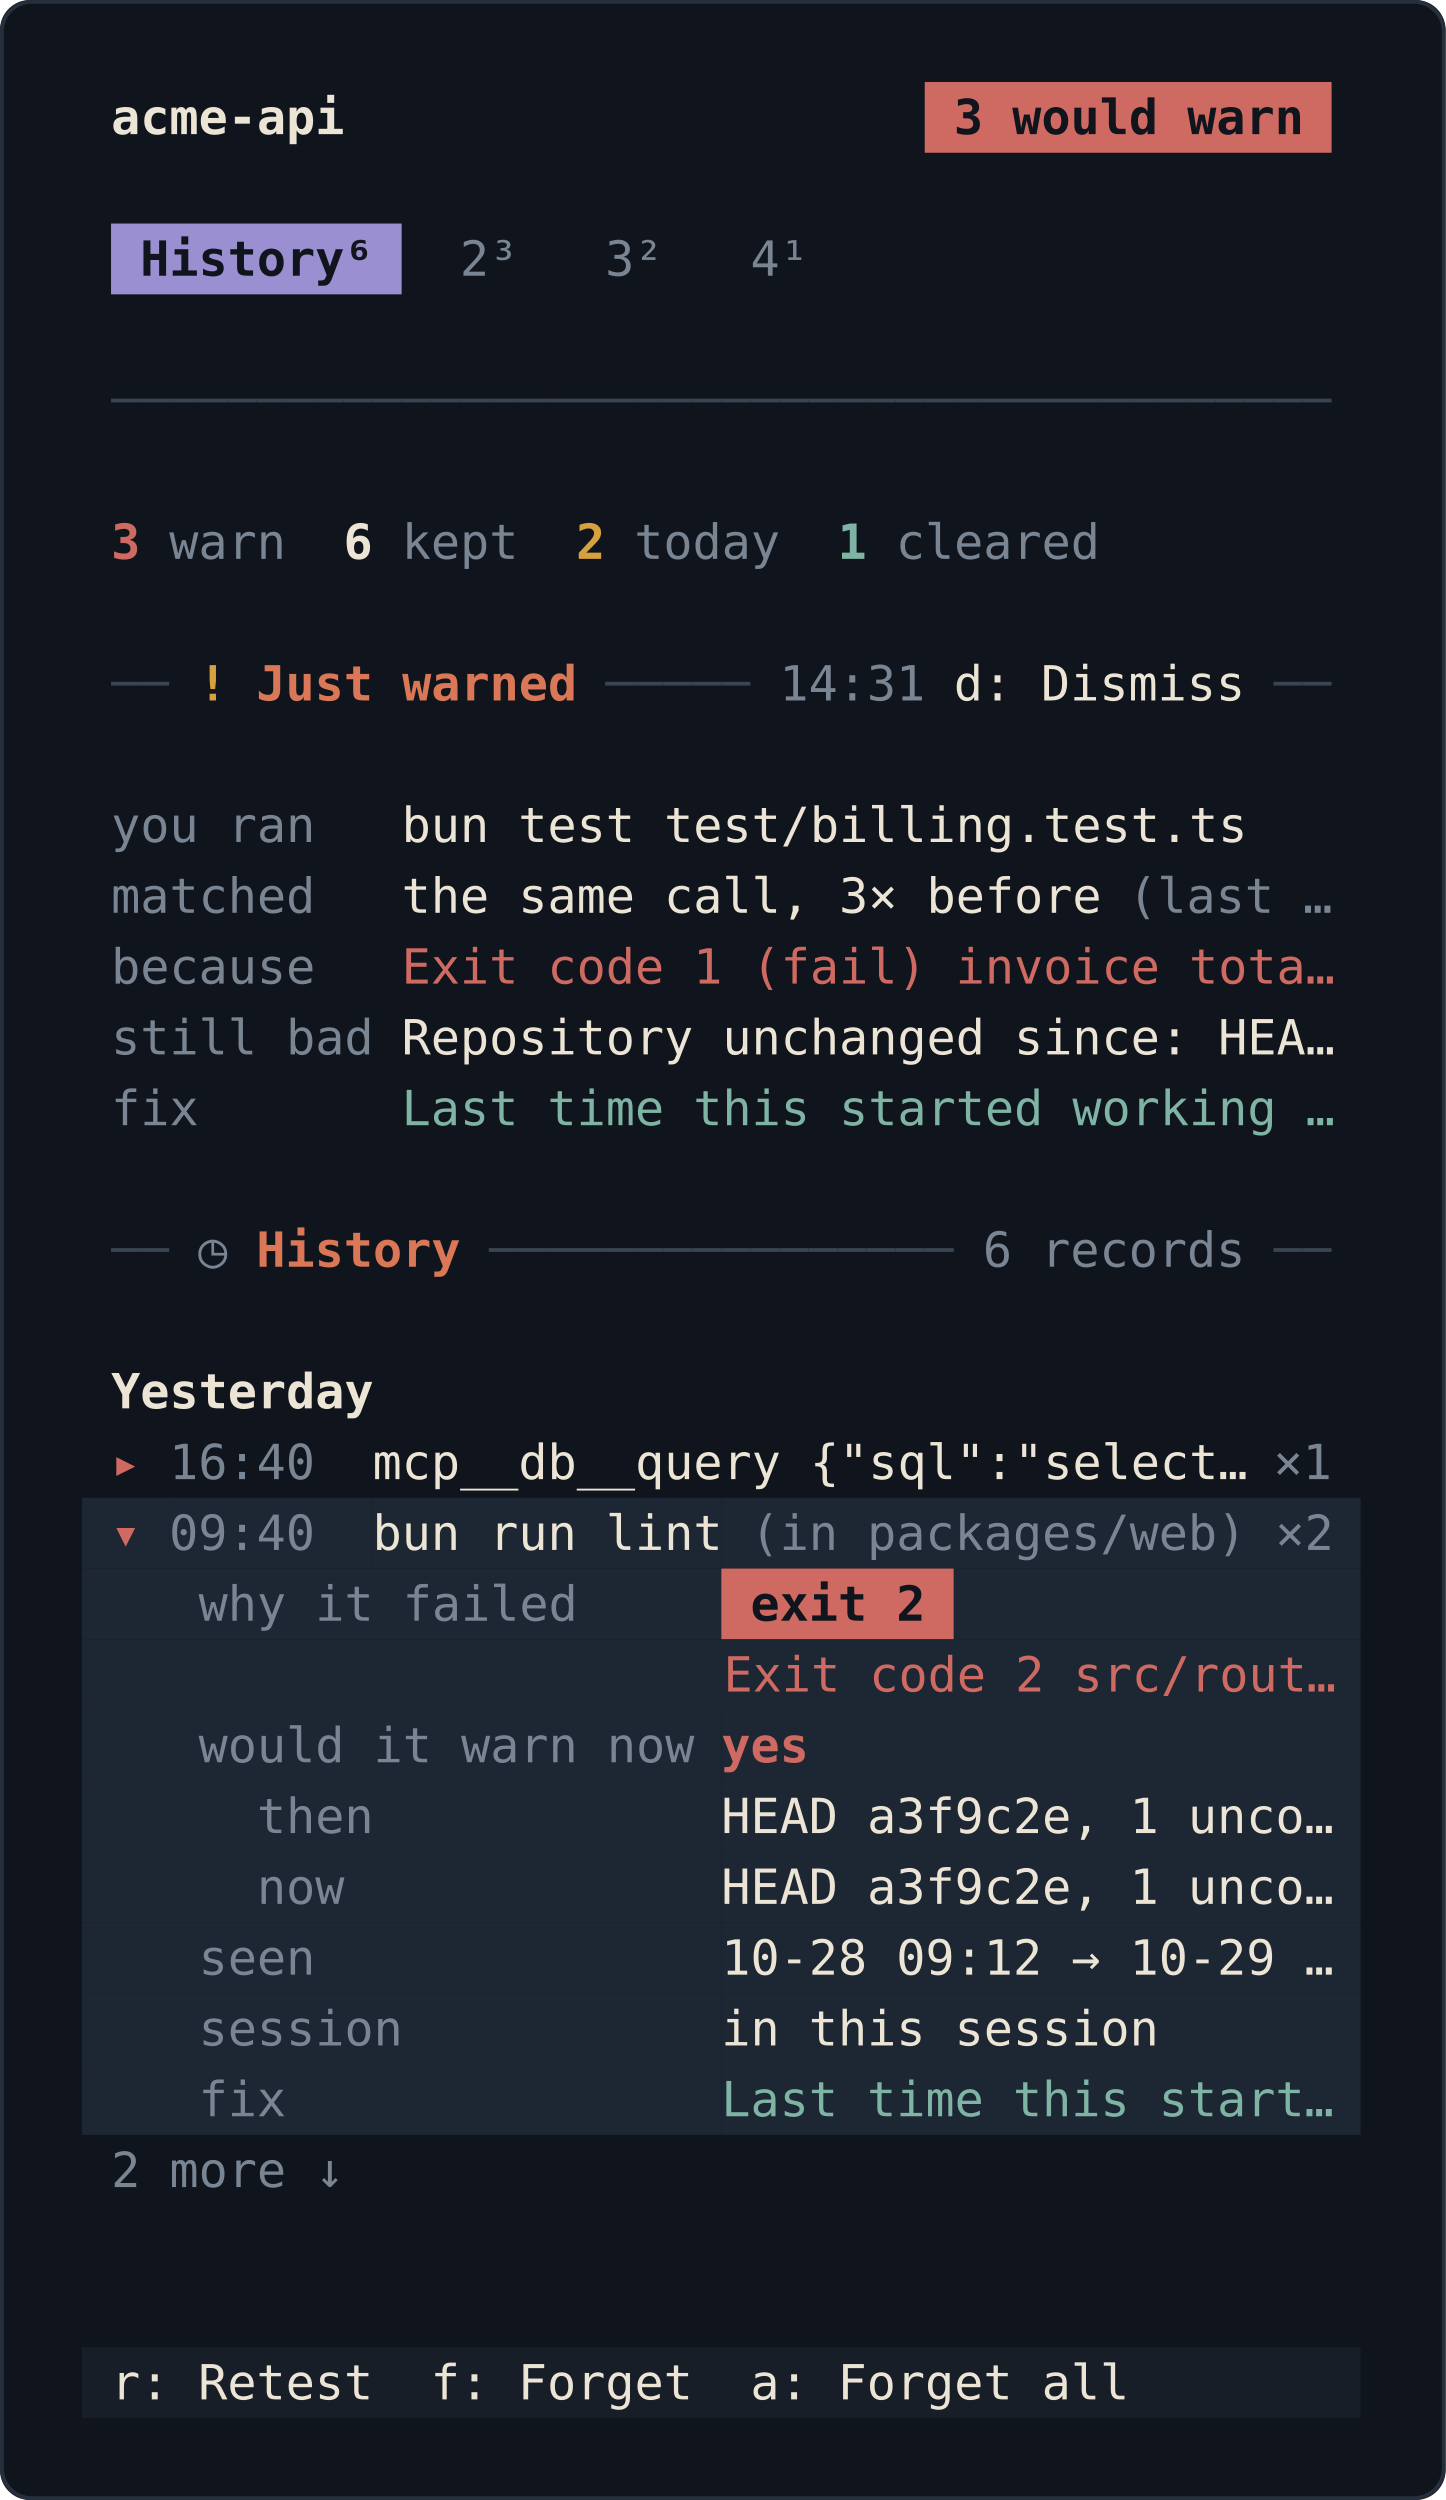
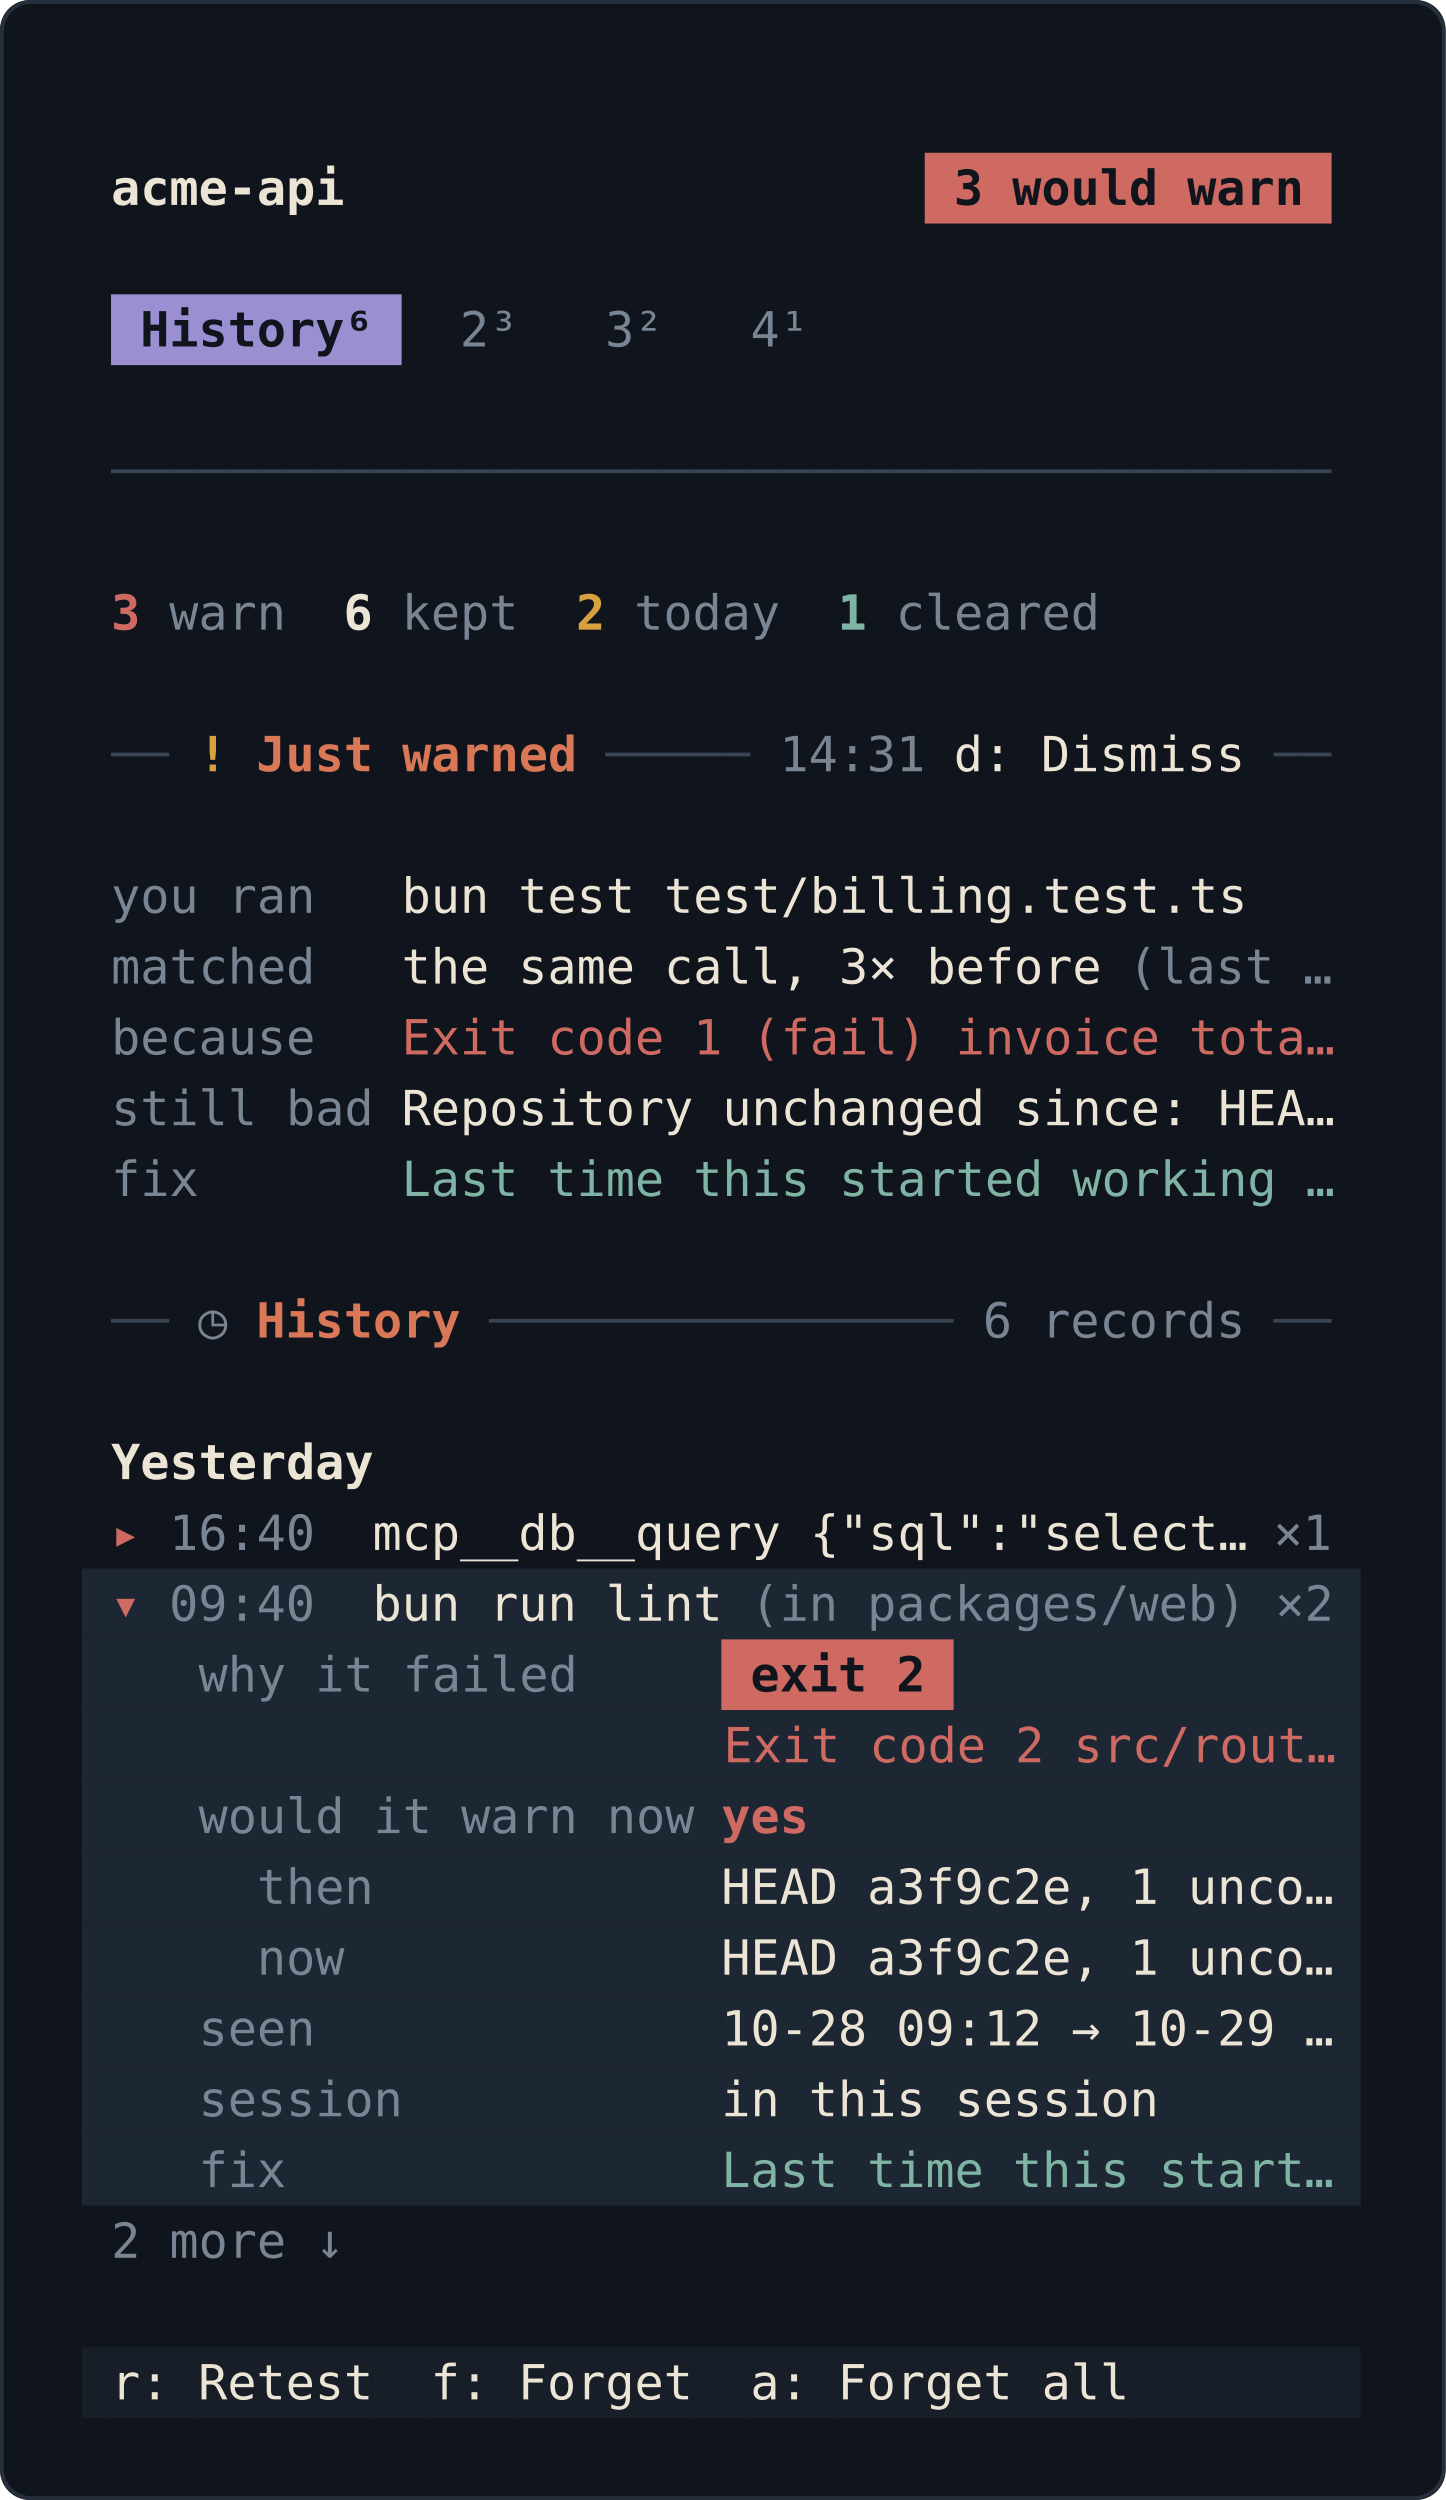
<svg xmlns="http://www.w3.org/2000/svg" width="388" height="671" viewBox="0 0 388 671" font-family="ui-monospace, SFMono-Regular, &quot;SF Mono&quot;, Menlo, Consolas, &quot;DejaVu Sans Mono&quot;, monospace" font-size="13">
  <rect width="388" height="671" rx="8" fill="#10151d" />
  <rect x="0.5" y="0.5" width="387" height="670" rx="8" fill="none" stroke="#26303d" />
-   <rect x="248.2" y="22" width="109.2" height="19" fill="#cf6a63" />
-   <rect x="29.8" y="60" width="78.0" height="19" fill="#9a8fd0" />
-   <rect x="22.0" y="402" width="23.4" height="19" fill="#1d2633" />
-   <rect x="45.4" y="402" width="54.6" height="19" fill="#1d2633" />
-   <rect x="100.0" y="402" width="93.6" height="19" fill="#1d2633" />
-   <rect x="193.6" y="402" width="171.6" height="19" fill="#1d2633" />
-   <rect x="22.0" y="421" width="171.6" height="19" fill="#1d2633" />
-   <rect x="193.6" y="421" width="62.4" height="19" fill="#cf6a63" />
-   <rect x="256.0" y="421" width="109.2" height="19" fill="#1d2633" />
-   <rect x="22.0" y="440" width="343.2" height="19" fill="#1d2633" />
-   <rect x="22.0" y="459" width="171.6" height="19" fill="#1d2633" />
-   <rect x="193.6" y="459" width="171.6" height="19" fill="#1d2633" />
+   <rect x="248.2" y="41" width="109.2" height="19" fill="#cf6a63" />
+   <rect x="29.8" y="79" width="78.0" height="19" fill="#9a8fd0" />
+   <rect x="22.0" y="421" width="23.4" height="19" fill="#1d2633" />
+   <rect x="45.4" y="421" width="54.6" height="19" fill="#1d2633" />
+   <rect x="100.0" y="421" width="93.6" height="19" fill="#1d2633" />
+   <rect x="193.6" y="421" width="171.6" height="19" fill="#1d2633" />
+   <rect x="22.0" y="440" width="171.6" height="19" fill="#1d2633" />
+   <rect x="193.6" y="440" width="62.4" height="19" fill="#cf6a63" />
+   <rect x="256.0" y="440" width="109.2" height="19" fill="#1d2633" />
+   <rect x="22.0" y="459" width="343.2" height="19" fill="#1d2633" />
  <rect x="22.0" y="478" width="171.6" height="19" fill="#1d2633" />
  <rect x="193.6" y="478" width="171.6" height="19" fill="#1d2633" />
  <rect x="22.0" y="497" width="171.6" height="19" fill="#1d2633" />
  <rect x="193.6" y="497" width="171.6" height="19" fill="#1d2633" />
  <rect x="22.0" y="516" width="171.6" height="19" fill="#1d2633" />
  <rect x="193.6" y="516" width="171.6" height="19" fill="#1d2633" />
  <rect x="22.0" y="535" width="171.6" height="19" fill="#1d2633" />
  <rect x="193.6" y="535" width="171.6" height="19" fill="#1d2633" />
  <rect x="22.0" y="554" width="171.6" height="19" fill="#1d2633" />
  <rect x="193.6" y="554" width="171.6" height="19" fill="#1d2633" />
+   <rect x="22.0" y="573" width="171.6" height="19" fill="#1d2633" />
+   <rect x="193.6" y="573" width="171.6" height="19" fill="#1d2633" />
  <rect x="22.0" y="630" width="7.8" height="19" fill="#171e28" />
  <rect x="29.8" y="630" width="23.4" height="19" fill="#171e28" />
  <rect x="53.2" y="630" width="46.8" height="19" fill="#171e28" />
  <rect x="100.0" y="630" width="15.6" height="19" fill="#171e28" />
  <rect x="115.6" y="630" width="23.4" height="19" fill="#171e28" />
  <rect x="139.0" y="630" width="46.8" height="19" fill="#171e28" />
  <rect x="185.8" y="630" width="15.6" height="19" fill="#171e28" />
  <rect x="201.4" y="630" width="23.4" height="19" fill="#171e28" />
  <rect x="224.8" y="630" width="78.0" height="19" fill="#171e28" />
  <rect x="302.8" y="630" width="62.4" height="19" fill="#171e28" />
  <text x="22" y="36" xml:space="preserve">
+     <tspan x="22.0 29.8 37.6 45.4 53.2 61.0 68.8 76.6 84.4 92.2 100.0 107.8 115.6 123.4 131.2 139.0 146.8 154.6 162.4 170.2 178.0 185.8 193.6 201.4 209.2 217.0 224.8 232.6 240.4 248.2 256.0 263.8 271.6 279.4 287.2 295.0 302.8 310.6 318.4 326.2 334.0 341.8 349.6 357.4" fill="#ece5d5">                                            </tspan>
+   </text>
+   <text x="22" y="55" xml:space="preserve">
    <tspan x="22.0 29.8 37.6 45.4 53.2 61.0 68.8 76.6 84.4 92.2 100.0 107.8 115.6 123.4 131.2 139.0 146.8 154.6 162.4 170.2 178.0 185.8 193.6 201.4 209.2 217.0 224.8 232.6 240.4" fill="#ece5d5" font-weight="bold"> acme-api                    </tspan>
    <tspan x="248.2 256.0 263.8 271.6 279.4 287.2 295.0 302.8 310.6 318.4 326.2 334.0 341.8 349.6" fill="#10151d" font-weight="bold"> 3 would warn </tspan>
    <tspan x="357.4" fill="#ece5d5"> </tspan>
  </text>
-   <text x="22" y="55" xml:space="preserve">
-     <tspan x="22.0 29.8 37.6 45.4 53.2 61.0 68.8 76.6 84.4 92.2 100.0 107.8 115.6 123.4 131.2 139.0 146.8 154.6 162.4 170.2 178.0 185.8 193.6 201.4 209.2 217.0 224.8 232.6 240.4 248.2 256.0 263.8 271.6 279.4 287.2 295.0 302.8 310.6 318.4 326.2 334.0 341.8 349.6 357.4" fill="#ece5d5">                                            </tspan>
-   </text>
  <text x="22" y="74" xml:space="preserve">
+     <tspan x="22.0 29.8 37.6 45.4 53.2 61.0 68.8 76.6 84.4 92.2 100.0 107.8 115.6 123.4 131.2 139.0 146.8 154.6 162.4 170.2 178.0 185.8 193.6 201.4 209.2 217.0 224.8 232.6 240.4 248.2 256.0 263.8 271.6 279.4 287.2 295.0 302.8 310.6 318.4 326.2 334.0 341.8 349.6 357.4" fill="#ece5d5">                                            </tspan>
+   </text>
+   <text x="22" y="93" xml:space="preserve">
    <tspan x="22.0" fill="#ece5d5"> </tspan>
    <tspan x="29.8 37.6 45.4 53.2 61.0 68.8 76.6 84.4 92.2 100.0" fill="#10151d" font-weight="bold"> History⁶ </tspan>
    <tspan x="107.8" fill="#ece5d5"> </tspan>
    <tspan x="115.6 123.4 131.2 139.0" fill="#7a8593"> 2³ </tspan>
    <tspan x="146.8" fill="#ece5d5"> </tspan>
    <tspan x="154.6 162.4 170.2 178.0" fill="#7a8593"> 3² </tspan>
    <tspan x="185.8" fill="#ece5d5"> </tspan>
    <tspan x="193.6 201.4 209.2 217.0" fill="#7a8593"> 4¹ </tspan>
    <tspan x="224.8 232.6 240.4 248.2 256.0 263.8 271.6 279.4 287.2 295.0 302.8 310.6 318.4 326.2 334.0 341.8 349.6 357.4" fill="#ece5d5">                  </tspan>
  </text>
-   <text x="22" y="93" xml:space="preserve">
-     <tspan x="22.0 29.8 37.6 45.4 53.2 61.0 68.8 76.6 84.4 92.2 100.0 107.8 115.6 123.4 131.2 139.0 146.8 154.6 162.4 170.2 178.0 185.8 193.6 201.4 209.2 217.0 224.8 232.6 240.4 248.2 256.0 263.8 271.6 279.4 287.2 295.0 302.8 310.6 318.4 326.2 334.0 341.8 349.6 357.4" fill="#ece5d5">                                            </tspan>
-   </text>
-   <path d="M29.8 107.5H37.6" fill="none" stroke="#3a4553" stroke-width="1" />
-   <path d="M37.6 107.5H45.4" fill="none" stroke="#3a4553" stroke-width="1" />
-   <path d="M45.4 107.5H53.2" fill="none" stroke="#3a4553" stroke-width="1" />
-   <path d="M53.2 107.5H61.0" fill="none" stroke="#3a4553" stroke-width="1" />
-   <path d="M61.0 107.5H68.8" fill="none" stroke="#3a4553" stroke-width="1" />
-   <path d="M68.8 107.5H76.6" fill="none" stroke="#3a4553" stroke-width="1" />
-   <path d="M76.6 107.5H84.4" fill="none" stroke="#3a4553" stroke-width="1" />
-   <path d="M84.4 107.5H92.2" fill="none" stroke="#3a4553" stroke-width="1" />
-   <path d="M92.2 107.5H100.0" fill="none" stroke="#3a4553" stroke-width="1" />
-   <path d="M100.0 107.5H107.8" fill="none" stroke="#3a4553" stroke-width="1" />
-   <path d="M107.8 107.5H115.6" fill="none" stroke="#3a4553" stroke-width="1" />
-   <path d="M115.6 107.5H123.4" fill="none" stroke="#3a4553" stroke-width="1" />
-   <path d="M123.4 107.5H131.2" fill="none" stroke="#3a4553" stroke-width="1" />
-   <path d="M131.2 107.5H139.0" fill="none" stroke="#3a4553" stroke-width="1" />
-   <path d="M139.0 107.5H146.8" fill="none" stroke="#3a4553" stroke-width="1" />
-   <path d="M146.8 107.5H154.6" fill="none" stroke="#3a4553" stroke-width="1" />
-   <path d="M154.6 107.5H162.4" fill="none" stroke="#3a4553" stroke-width="1" />
-   <path d="M162.4 107.5H170.2" fill="none" stroke="#3a4553" stroke-width="1" />
-   <path d="M170.2 107.5H178.0" fill="none" stroke="#3a4553" stroke-width="1" />
-   <path d="M178.0 107.5H185.8" fill="none" stroke="#3a4553" stroke-width="1" />
-   <path d="M185.8 107.5H193.6" fill="none" stroke="#3a4553" stroke-width="1" />
-   <path d="M193.6 107.5H201.4" fill="none" stroke="#3a4553" stroke-width="1" />
-   <path d="M201.4 107.5H209.2" fill="none" stroke="#3a4553" stroke-width="1" />
-   <path d="M209.2 107.5H217.0" fill="none" stroke="#3a4553" stroke-width="1" />
-   <path d="M217.0 107.5H224.8" fill="none" stroke="#3a4553" stroke-width="1" />
-   <path d="M224.8 107.5H232.6" fill="none" stroke="#3a4553" stroke-width="1" />
-   <path d="M232.6 107.5H240.4" fill="none" stroke="#3a4553" stroke-width="1" />
-   <path d="M240.4 107.5H248.2" fill="none" stroke="#3a4553" stroke-width="1" />
-   <path d="M248.2 107.5H256.0" fill="none" stroke="#3a4553" stroke-width="1" />
-   <path d="M256.0 107.5H263.8" fill="none" stroke="#3a4553" stroke-width="1" />
-   <path d="M263.8 107.5H271.6" fill="none" stroke="#3a4553" stroke-width="1" />
-   <path d="M271.6 107.5H279.4" fill="none" stroke="#3a4553" stroke-width="1" />
-   <path d="M279.4 107.5H287.2" fill="none" stroke="#3a4553" stroke-width="1" />
-   <path d="M287.2 107.5H295.0" fill="none" stroke="#3a4553" stroke-width="1" />
-   <path d="M295.0 107.5H302.8" fill="none" stroke="#3a4553" stroke-width="1" />
-   <path d="M302.8 107.5H310.6" fill="none" stroke="#3a4553" stroke-width="1" />
-   <path d="M310.6 107.5H318.4" fill="none" stroke="#3a4553" stroke-width="1" />
-   <path d="M318.4 107.5H326.2" fill="none" stroke="#3a4553" stroke-width="1" />
-   <path d="M326.2 107.5H334.0" fill="none" stroke="#3a4553" stroke-width="1" />
-   <path d="M334.0 107.5H341.8" fill="none" stroke="#3a4553" stroke-width="1" />
-   <path d="M341.8 107.5H349.6" fill="none" stroke="#3a4553" stroke-width="1" />
-   <path d="M349.6 107.5H357.4" fill="none" stroke="#3a4553" stroke-width="1" />
  <text x="22" y="112" xml:space="preserve">
+     <tspan x="22.0 29.8 37.6 45.4 53.2 61.0 68.8 76.6 84.4 92.2 100.0 107.8 115.6 123.4 131.2 139.0 146.8 154.6 162.4 170.2 178.0 185.8 193.6 201.4 209.2 217.0 224.8 232.6 240.4 248.2 256.0 263.8 271.6 279.4 287.2 295.0 302.8 310.6 318.4 326.2 334.0 341.8 349.6 357.4" fill="#ece5d5">                                            </tspan>
+   </text>
+   <path d="M29.8 126.5H37.6" fill="none" stroke="#3a4553" stroke-width="1" />
+   <path d="M37.6 126.5H45.4" fill="none" stroke="#3a4553" stroke-width="1" />
+   <path d="M45.4 126.5H53.2" fill="none" stroke="#3a4553" stroke-width="1" />
+   <path d="M53.2 126.5H61.0" fill="none" stroke="#3a4553" stroke-width="1" />
+   <path d="M61.0 126.5H68.8" fill="none" stroke="#3a4553" stroke-width="1" />
+   <path d="M68.8 126.5H76.6" fill="none" stroke="#3a4553" stroke-width="1" />
+   <path d="M76.6 126.5H84.4" fill="none" stroke="#3a4553" stroke-width="1" />
+   <path d="M84.4 126.5H92.2" fill="none" stroke="#3a4553" stroke-width="1" />
+   <path d="M92.2 126.5H100.0" fill="none" stroke="#3a4553" stroke-width="1" />
+   <path d="M100.0 126.5H107.8" fill="none" stroke="#3a4553" stroke-width="1" />
+   <path d="M107.8 126.5H115.6" fill="none" stroke="#3a4553" stroke-width="1" />
+   <path d="M115.6 126.5H123.4" fill="none" stroke="#3a4553" stroke-width="1" />
+   <path d="M123.4 126.5H131.2" fill="none" stroke="#3a4553" stroke-width="1" />
+   <path d="M131.2 126.5H139.0" fill="none" stroke="#3a4553" stroke-width="1" />
+   <path d="M139.0 126.5H146.8" fill="none" stroke="#3a4553" stroke-width="1" />
+   <path d="M146.8 126.5H154.6" fill="none" stroke="#3a4553" stroke-width="1" />
+   <path d="M154.6 126.5H162.4" fill="none" stroke="#3a4553" stroke-width="1" />
+   <path d="M162.4 126.5H170.2" fill="none" stroke="#3a4553" stroke-width="1" />
+   <path d="M170.2 126.5H178.0" fill="none" stroke="#3a4553" stroke-width="1" />
+   <path d="M178.0 126.5H185.8" fill="none" stroke="#3a4553" stroke-width="1" />
+   <path d="M185.8 126.5H193.6" fill="none" stroke="#3a4553" stroke-width="1" />
+   <path d="M193.6 126.5H201.4" fill="none" stroke="#3a4553" stroke-width="1" />
+   <path d="M201.4 126.5H209.2" fill="none" stroke="#3a4553" stroke-width="1" />
+   <path d="M209.2 126.5H217.0" fill="none" stroke="#3a4553" stroke-width="1" />
+   <path d="M217.0 126.5H224.8" fill="none" stroke="#3a4553" stroke-width="1" />
+   <path d="M224.8 126.5H232.6" fill="none" stroke="#3a4553" stroke-width="1" />
+   <path d="M232.6 126.5H240.4" fill="none" stroke="#3a4553" stroke-width="1" />
+   <path d="M240.4 126.5H248.2" fill="none" stroke="#3a4553" stroke-width="1" />
+   <path d="M248.2 126.5H256.0" fill="none" stroke="#3a4553" stroke-width="1" />
+   <path d="M256.0 126.5H263.8" fill="none" stroke="#3a4553" stroke-width="1" />
+   <path d="M263.8 126.5H271.6" fill="none" stroke="#3a4553" stroke-width="1" />
+   <path d="M271.6 126.5H279.4" fill="none" stroke="#3a4553" stroke-width="1" />
+   <path d="M279.4 126.5H287.2" fill="none" stroke="#3a4553" stroke-width="1" />
+   <path d="M287.2 126.5H295.0" fill="none" stroke="#3a4553" stroke-width="1" />
+   <path d="M295.0 126.5H302.8" fill="none" stroke="#3a4553" stroke-width="1" />
+   <path d="M302.8 126.5H310.6" fill="none" stroke="#3a4553" stroke-width="1" />
+   <path d="M310.6 126.5H318.4" fill="none" stroke="#3a4553" stroke-width="1" />
+   <path d="M318.4 126.5H326.2" fill="none" stroke="#3a4553" stroke-width="1" />
+   <path d="M326.2 126.5H334.0" fill="none" stroke="#3a4553" stroke-width="1" />
+   <path d="M334.0 126.5H341.8" fill="none" stroke="#3a4553" stroke-width="1" />
+   <path d="M341.8 126.5H349.6" fill="none" stroke="#3a4553" stroke-width="1" />
+   <path d="M349.6 126.5H357.4" fill="none" stroke="#3a4553" stroke-width="1" />
+   <text x="22" y="131" xml:space="preserve">
    <tspan x="22.0 29.8 37.6 45.4 53.2 61.0 68.8 76.6 84.4 92.2 100.0 107.8 115.6 123.4 131.2 139.0 146.8 154.6 162.4 170.2 178.0 185.8 193.6 201.4 209.2 217.0 224.8 232.6 240.4 248.2 256.0 263.8 271.6 279.4 287.2 295.0 302.8 310.6 318.4 326.2 334.0 341.8 349.6 357.4" fill="#3a4553">                                            </tspan>
  </text>
-   <text x="22" y="131" xml:space="preserve">
-     <tspan x="22.0 29.8 37.6 45.4 53.2 61.0 68.8 76.6 84.4 92.2 100.0 107.8 115.6 123.4 131.2 139.0 146.8 154.6 162.4 170.2 178.0 185.8 193.6 201.4 209.2 217.0 224.8 232.6 240.4 248.2 256.0 263.8 271.6 279.4 287.2 295.0 302.8 310.6 318.4 326.2 334.0 341.8 349.6 357.4" fill="#ece5d5">                                            </tspan>
-   </text>
  <text x="22" y="150" xml:space="preserve">
+     <tspan x="22.0 29.8 37.6 45.4 53.2 61.0 68.8 76.6 84.4 92.2 100.0 107.8 115.6 123.4 131.2 139.0 146.8 154.6 162.4 170.2 178.0 185.8 193.6 201.4 209.2 217.0 224.8 232.6 240.4 248.2 256.0 263.8 271.6 279.4 287.2 295.0 302.8 310.6 318.4 326.2 334.0 341.8 349.6 357.4" fill="#ece5d5">                                            </tspan>
+   </text>
+   <text x="22" y="169" xml:space="preserve">
    <tspan x="22.0 29.8" fill="#cf6a63" font-weight="bold"> 3</tspan>
    <tspan x="37.6 45.4 53.2 61.0 68.8 76.6 84.4" fill="#7a8593"> warn  </tspan>
    <tspan x="92.2" fill="#ece5d5" font-weight="bold">6</tspan>
    <tspan x="100.0 107.8 115.6 123.4 131.2 139.0 146.8" fill="#7a8593"> kept  </tspan>
    <tspan x="154.6" fill="#d8a13f" font-weight="bold">2</tspan>
    <tspan x="162.4 170.2 178.0 185.8 193.6 201.4 209.2 217.0" fill="#7a8593"> today  </tspan>
    <tspan x="224.8" fill="#7fb3a3" font-weight="bold">1</tspan>
    <tspan x="232.6 240.4 248.2 256.0 263.8 271.6 279.4 287.2 295.0 302.8 310.6 318.4 326.2 334.0 341.8 349.6 357.4" fill="#7a8593"> cleared         </tspan>
  </text>
-   <text x="22" y="169" xml:space="preserve">
-     <tspan x="22.0 29.8 37.6 45.4 53.2 61.0 68.8 76.6 84.4 92.2 100.0 107.8 115.6 123.4 131.2 139.0 146.8 154.6 162.4 170.2 178.0 185.8 193.6 201.4 209.2 217.0 224.8 232.6 240.4 248.2 256.0 263.8 271.6 279.4 287.2 295.0 302.8 310.6 318.4 326.2 334.0 341.8 349.6 357.4" fill="#ece5d5">                                            </tspan>
-   </text>
-   <path d="M29.8 183.5H37.6" fill="none" stroke="#3a4553" stroke-width="1" />
-   <path d="M37.6 183.5H45.4" fill="none" stroke="#3a4553" stroke-width="1" />
-   <path d="M162.4 183.5H170.2" fill="none" stroke="#3a4553" stroke-width="1" />
-   <path d="M170.2 183.5H178.0" fill="none" stroke="#3a4553" stroke-width="1" />
-   <path d="M178.0 183.5H185.8" fill="none" stroke="#3a4553" stroke-width="1" />
-   <path d="M185.8 183.5H193.6" fill="none" stroke="#3a4553" stroke-width="1" />
-   <path d="M193.6 183.5H201.4" fill="none" stroke="#3a4553" stroke-width="1" />
-   <path d="M341.8 183.5H349.6" fill="none" stroke="#3a4553" stroke-width="1" />
-   <path d="M349.6 183.5H357.4" fill="none" stroke="#3a4553" stroke-width="1" />
  <text x="22" y="188" xml:space="preserve">
+     <tspan x="22.0 29.8 37.6 45.4 53.2 61.0 68.8 76.6 84.4 92.2 100.0 107.8 115.6 123.4 131.2 139.0 146.8 154.6 162.4 170.2 178.0 185.8 193.6 201.4 209.2 217.0 224.8 232.6 240.4 248.2 256.0 263.8 271.6 279.4 287.2 295.0 302.8 310.6 318.4 326.2 334.0 341.8 349.6 357.4" fill="#ece5d5">                                            </tspan>
+   </text>
+   <path d="M29.8 202.5H37.6" fill="none" stroke="#3a4553" stroke-width="1" />
+   <path d="M37.6 202.5H45.4" fill="none" stroke="#3a4553" stroke-width="1" />
+   <path d="M162.4 202.5H170.2" fill="none" stroke="#3a4553" stroke-width="1" />
+   <path d="M170.2 202.5H178.0" fill="none" stroke="#3a4553" stroke-width="1" />
+   <path d="M178.0 202.5H185.8" fill="none" stroke="#3a4553" stroke-width="1" />
+   <path d="M185.8 202.5H193.6" fill="none" stroke="#3a4553" stroke-width="1" />
+   <path d="M193.6 202.5H201.4" fill="none" stroke="#3a4553" stroke-width="1" />
+   <path d="M341.8 202.5H349.6" fill="none" stroke="#3a4553" stroke-width="1" />
+   <path d="M349.6 202.5H357.4" fill="none" stroke="#3a4553" stroke-width="1" />
+   <text x="22" y="207" xml:space="preserve">
    <tspan x="22.0 29.8 37.6 45.4" fill="#3a4553">    </tspan>
    <tspan x="53.2 61.0" fill="#d8a13f" font-weight="bold">! </tspan>
    <tspan x="68.8 76.6 84.4 92.2 100.0 107.8 115.6 123.4 131.2 139.0 146.8 154.6" fill="#d97757" font-weight="bold">Just warned </tspan>
    <tspan x="162.4 170.2 178.0 185.8 193.6 201.4" fill="#3a4553">      </tspan>
    <tspan x="209.2 217.0 224.8 232.6 240.4 248.2" fill="#7a8593">14:31 </tspan>
    <tspan x="256.0 263.8 271.6" fill="#ece5d5">d: </tspan>
    <tspan x="279.4 287.2 295.0 302.8 310.6 318.4 326.2" fill="#ece5d5">Dismiss</tspan>
    <tspan x="334.0 341.8 349.6 357.4" fill="#3a4553">    </tspan>
  </text>
-   <text x="22" y="207" xml:space="preserve">
-     <tspan x="22.0 29.8 37.6 45.4 53.2 61.0 68.8 76.6 84.4 92.2 100.0 107.8 115.6 123.4 131.2 139.0 146.8 154.6 162.4 170.2 178.0 185.8 193.6 201.4 209.2 217.0 224.8 232.6 240.4 248.2 256.0 263.8 271.6 279.4 287.2 295.0 302.8 310.6 318.4 326.2 334.0 341.8 349.6 357.4" fill="#ece5d5">                                            </tspan>
-   </text>
  <text x="22" y="226" xml:space="preserve">
+     <tspan x="22.0 29.8 37.6 45.4 53.2 61.0 68.8 76.6 84.4 92.2 100.0 107.8 115.6 123.4 131.2 139.0 146.8 154.6 162.4 170.2 178.0 185.8 193.6 201.4 209.2 217.0 224.8 232.6 240.4 248.2 256.0 263.8 271.6 279.4 287.2 295.0 302.8 310.6 318.4 326.2 334.0 341.8 349.6 357.4" fill="#ece5d5">                                            </tspan>
+   </text>
+   <text x="22" y="245" xml:space="preserve">
    <tspan x="22.0 29.8 37.6 45.4 53.2 61.0 68.8 76.6 84.4 92.2 100.0" fill="#7a8593"> you ran   </tspan>
    <tspan x="107.8 115.6 123.4 131.2 139.0 146.8 154.6 162.4 170.2 178.0 185.8 193.6 201.4 209.2 217.0 224.8 232.6 240.4 248.2 256.0 263.8 271.6 279.4 287.2 295.0 302.8 310.6 318.4 326.2 334.0 341.8 349.6 357.4" fill="#ece5d5">bun test test/billing.test.ts    </tspan>
  </text>
-   <text x="22" y="245" xml:space="preserve">
+   <text x="22" y="264" xml:space="preserve">
    <tspan x="22.0 29.8 37.6 45.4 53.2 61.0 68.8 76.6 84.4 92.2 100.0" fill="#7a8593"> matched   </tspan>
    <tspan x="107.8 115.6 123.4 131.2 139.0 146.8 154.6 162.4 170.2 178.0 185.8 193.6 201.4 209.2 217.0 224.8 232.6 240.4 248.2 256.0 263.8 271.6 279.4 287.2 295.0" fill="#ece5d5">the same call, 3× before </tspan>
    <tspan x="302.8 310.6 318.4 326.2 334.0 341.8 349.6 357.4" fill="#7a8593">(last … </tspan>
  </text>
-   <text x="22" y="264" xml:space="preserve">
+   <text x="22" y="283" xml:space="preserve">
    <tspan x="22.0 29.8 37.6 45.4 53.2 61.0 68.8 76.6 84.4 92.2 100.0" fill="#7a8593"> because   </tspan>
    <tspan x="107.8 115.6 123.4 131.2 139.0 146.8 154.6 162.4 170.2 178.0 185.8 193.6 201.4 209.2 217.0 224.8 232.6 240.4 248.2 256.0 263.8 271.6 279.4 287.2 295.0 302.8 310.6 318.4 326.2 334.0 341.8 349.6 357.4" fill="#cf6a63">Exit code 1 (fail) invoice tota… </tspan>
  </text>
-   <text x="22" y="283" xml:space="preserve">
+   <text x="22" y="302" xml:space="preserve">
    <tspan x="22.0 29.8 37.6 45.4 53.2 61.0 68.8 76.6 84.4 92.2 100.0" fill="#7a8593"> still bad </tspan>
    <tspan x="107.8 115.6 123.4 131.2 139.0 146.8 154.6 162.4 170.2 178.0 185.8 193.6 201.4 209.2 217.0 224.8 232.6 240.4 248.2 256.0 263.8 271.6 279.4 287.2 295.0 302.8 310.6 318.4 326.2 334.0 341.8 349.6 357.4" fill="#ece5d5">Repository unchanged since: HEA… </tspan>
  </text>
-   <text x="22" y="302" xml:space="preserve">
+   <text x="22" y="321" xml:space="preserve">
    <tspan x="22.0 29.8 37.6 45.4 53.2 61.0 68.8 76.6 84.4 92.2 100.0" fill="#7a8593"> fix       </tspan>
    <tspan x="107.8 115.6 123.4 131.2 139.0 146.8 154.6 162.4 170.2 178.0 185.8 193.6 201.4 209.2 217.0 224.8 232.6 240.4 248.2 256.0 263.8 271.6 279.4 287.2 295.0 302.8 310.6 318.4 326.2 334.0 341.8 349.6 357.4" fill="#7fb3a3">Last time this started working … </tspan>
  </text>
-   <text x="22" y="321" xml:space="preserve">
-     <tspan x="22.0 29.8 37.6 45.4 53.2 61.0 68.8 76.6 84.4 92.2 100.0 107.8 115.6 123.4 131.2 139.0 146.8 154.6 162.4 170.2 178.0 185.8 193.6 201.4 209.2 217.0 224.8 232.6 240.4 248.2 256.0 263.8 271.6 279.4 287.2 295.0 302.8 310.6 318.4 326.2 334.0 341.8 349.6 357.4" fill="#ece5d5">                                            </tspan>
-   </text>
-   <path d="M29.8 335.5H37.6" fill="none" stroke="#3a4553" stroke-width="1" />
-   <path d="M37.6 335.5H45.4" fill="none" stroke="#3a4553" stroke-width="1" />
-   <path d="M131.2 335.5H139.0" fill="none" stroke="#3a4553" stroke-width="1" />
-   <path d="M139.0 335.5H146.8" fill="none" stroke="#3a4553" stroke-width="1" />
-   <path d="M146.8 335.5H154.6" fill="none" stroke="#3a4553" stroke-width="1" />
-   <path d="M154.6 335.5H162.4" fill="none" stroke="#3a4553" stroke-width="1" />
-   <path d="M162.4 335.5H170.2" fill="none" stroke="#3a4553" stroke-width="1" />
-   <path d="M170.2 335.5H178.0" fill="none" stroke="#3a4553" stroke-width="1" />
-   <path d="M178.0 335.5H185.8" fill="none" stroke="#3a4553" stroke-width="1" />
-   <path d="M185.8 335.5H193.6" fill="none" stroke="#3a4553" stroke-width="1" />
-   <path d="M193.6 335.5H201.4" fill="none" stroke="#3a4553" stroke-width="1" />
-   <path d="M201.4 335.5H209.2" fill="none" stroke="#3a4553" stroke-width="1" />
-   <path d="M209.2 335.5H217.0" fill="none" stroke="#3a4553" stroke-width="1" />
-   <path d="M217.0 335.5H224.8" fill="none" stroke="#3a4553" stroke-width="1" />
-   <path d="M224.8 335.5H232.6" fill="none" stroke="#3a4553" stroke-width="1" />
-   <path d="M232.6 335.5H240.4" fill="none" stroke="#3a4553" stroke-width="1" />
-   <path d="M240.4 335.5H248.2" fill="none" stroke="#3a4553" stroke-width="1" />
-   <path d="M248.2 335.5H256.0" fill="none" stroke="#3a4553" stroke-width="1" />
-   <path d="M341.8 335.5H349.6" fill="none" stroke="#3a4553" stroke-width="1" />
-   <path d="M349.6 335.5H357.4" fill="none" stroke="#3a4553" stroke-width="1" />
  <text x="22" y="340" xml:space="preserve">
+     <tspan x="22.0 29.8 37.6 45.4 53.2 61.0 68.8 76.6 84.4 92.2 100.0 107.8 115.6 123.4 131.2 139.0 146.8 154.6 162.4 170.2 178.0 185.8 193.6 201.4 209.2 217.0 224.8 232.6 240.4 248.2 256.0 263.8 271.6 279.4 287.2 295.0 302.8 310.6 318.4 326.2 334.0 341.8 349.6 357.4" fill="#ece5d5">                                            </tspan>
+   </text>
+   <path d="M29.8 354.5H37.6" fill="none" stroke="#3a4553" stroke-width="1" />
+   <path d="M37.6 354.5H45.4" fill="none" stroke="#3a4553" stroke-width="1" />
+   <path d="M131.2 354.5H139.0" fill="none" stroke="#3a4553" stroke-width="1" />
+   <path d="M139.0 354.5H146.8" fill="none" stroke="#3a4553" stroke-width="1" />
+   <path d="M146.8 354.5H154.6" fill="none" stroke="#3a4553" stroke-width="1" />
+   <path d="M154.6 354.5H162.4" fill="none" stroke="#3a4553" stroke-width="1" />
+   <path d="M162.4 354.5H170.2" fill="none" stroke="#3a4553" stroke-width="1" />
+   <path d="M170.2 354.5H178.0" fill="none" stroke="#3a4553" stroke-width="1" />
+   <path d="M178.0 354.5H185.8" fill="none" stroke="#3a4553" stroke-width="1" />
+   <path d="M185.8 354.5H193.6" fill="none" stroke="#3a4553" stroke-width="1" />
+   <path d="M193.6 354.5H201.4" fill="none" stroke="#3a4553" stroke-width="1" />
+   <path d="M201.4 354.5H209.2" fill="none" stroke="#3a4553" stroke-width="1" />
+   <path d="M209.2 354.5H217.0" fill="none" stroke="#3a4553" stroke-width="1" />
+   <path d="M217.0 354.5H224.8" fill="none" stroke="#3a4553" stroke-width="1" />
+   <path d="M224.8 354.5H232.6" fill="none" stroke="#3a4553" stroke-width="1" />
+   <path d="M232.6 354.5H240.4" fill="none" stroke="#3a4553" stroke-width="1" />
+   <path d="M240.4 354.5H248.2" fill="none" stroke="#3a4553" stroke-width="1" />
+   <path d="M248.2 354.5H256.0" fill="none" stroke="#3a4553" stroke-width="1" />
+   <path d="M341.8 354.5H349.6" fill="none" stroke="#3a4553" stroke-width="1" />
+   <path d="M349.6 354.5H357.4" fill="none" stroke="#3a4553" stroke-width="1" />
+   <text x="22" y="359" xml:space="preserve">
    <tspan x="22.0 29.8 37.6 45.4" fill="#3a4553">    </tspan>
    <tspan x="53.2 61.0" fill="#7a8593">◷ </tspan>
    <tspan x="68.8 76.6 84.4 92.2 100.0 107.8 115.6 123.4" fill="#d97757" font-weight="bold">History </tspan>
    <tspan x="131.2 139.0 146.8 154.6 162.4 170.2 178.0 185.8 193.6 201.4 209.2 217.0 224.8 232.6 240.4 248.2 256.0" fill="#3a4553">                 </tspan>
    <tspan x="263.8 271.6 279.4 287.2 295.0 302.8 310.6 318.4 326.2" fill="#7a8593">6 records</tspan>
    <tspan x="334.0 341.8 349.6 357.4" fill="#3a4553">    </tspan>
  </text>
-   <text x="22" y="359" xml:space="preserve">
-     <tspan x="22.0 29.8 37.6 45.4 53.2 61.0 68.8 76.6 84.4 92.2 100.0 107.8 115.6 123.4 131.2 139.0 146.8 154.6 162.4 170.2 178.0 185.8 193.6 201.4 209.2 217.0 224.8 232.6 240.4 248.2 256.0 263.8 271.6 279.4 287.2 295.0 302.8 310.6 318.4 326.2 334.0 341.8 349.6 357.4" fill="#ece5d5">                                            </tspan>
-   </text>
  <text x="22" y="378" xml:space="preserve">
+     <tspan x="22.0 29.8 37.6 45.4 53.2 61.0 68.8 76.6 84.4 92.2 100.0 107.8 115.6 123.4 131.2 139.0 146.8 154.6 162.4 170.2 178.0 185.8 193.6 201.4 209.2 217.0 224.8 232.6 240.4 248.2 256.0 263.8 271.6 279.4 287.2 295.0 302.8 310.6 318.4 326.2 334.0 341.8 349.6 357.4" fill="#ece5d5">                                            </tspan>
+   </text>
+   <text x="22" y="397" xml:space="preserve">
    <tspan x="22.0 29.8 37.6 45.4 53.2 61.0 68.8 76.6 84.4 92.2 100.0 107.8 115.6 123.4 131.2 139.0 146.8 154.6 162.4 170.2 178.0 185.8 193.6 201.4 209.2 217.0 224.8 232.6 240.4 248.2 256.0 263.8 271.6 279.4 287.2 295.0 302.8 310.6 318.4 326.2 334.0 341.8 349.6 357.4" fill="#ece5d5" font-weight="bold"> Yesterday                                  </tspan>
  </text>
-   <text x="22" y="397" xml:space="preserve">
+   <text x="22" y="416" xml:space="preserve">
    <tspan x="22.0 29.8 37.6" fill="#cf6a63"> ▸ </tspan>
    <tspan x="45.4 53.2 61.0 68.8 76.6 84.4 92.2" fill="#7a8593">16:40  </tspan>
    <tspan x="100.0 107.8 115.6 123.4 131.2 139.0 146.8 154.6 162.4 170.2 178.0 185.8 193.6 201.4 209.2 217.0 224.8 232.6 240.4 248.2 256.0 263.8 271.6 279.4 287.2 295.0 302.8 310.6 318.4 326.2" fill="#ece5d5">mcp__db__query {"sql":"select…</tspan>
    <tspan x="334.0 341.8 349.6 357.4" fill="#7a8593"> ×1 </tspan>
  </text>
-   <text x="22" y="416" xml:space="preserve">
+   <text x="22" y="435" xml:space="preserve">
    <tspan x="22.0 29.8 37.6" fill="#cf6a63"> ▾ </tspan>
    <tspan x="45.4 53.2 61.0 68.8 76.6 84.4 92.2" fill="#7a8593">09:40  </tspan>
    <tspan x="100.0 107.8 115.6 123.4 131.2 139.0 146.8 154.6 162.4 170.2 178.0 185.8" fill="#ece5d5">bun run lint</tspan>
    <tspan x="193.6 201.4 209.2 217.0 224.8 232.6 240.4 248.2 256.0 263.8 271.6 279.4 287.2 295.0 302.8 310.6 318.4 326.2 334.0 341.8 349.6 357.4" fill="#7a8593"> (in packages/web) ×2 </tspan>
  </text>
-   <text x="22" y="435" xml:space="preserve">
+   <text x="22" y="454" xml:space="preserve">
    <tspan x="22.0 29.8 37.6 45.4 53.2 61.0 68.8 76.6 84.4 92.2 100.0 107.8 115.6 123.4 131.2 139.0 146.8 154.6 162.4 170.2 178.0 185.8" fill="#7a8593">    why it failed     </tspan>
    <tspan x="193.6 201.4 209.2 217.0 224.8 232.6 240.4 248.2" fill="#10151d" font-weight="bold"> exit 2 </tspan>
    <tspan x="256.0 263.8 271.6 279.4 287.2 295.0 302.8 310.6 318.4 326.2 334.0 341.8 349.6 357.4" fill="#ece5d5">              </tspan>
  </text>
-   <text x="22" y="454" xml:space="preserve">
+   <text x="22" y="473" xml:space="preserve">
    <tspan x="22.0 29.8 37.6 45.4 53.2 61.0 68.8 76.6 84.4 92.2 100.0 107.8 115.6 123.4 131.2 139.0 146.8 154.6 162.4 170.2 178.0 185.8 193.6 201.4 209.2 217.0 224.8 232.6 240.4 248.2 256.0 263.8 271.6 279.4 287.2 295.0 302.8 310.6 318.4 326.2 334.0 341.8 349.6 357.4" fill="#cf6a63">                      Exit code 2 src/rout… </tspan>
  </text>
-   <text x="22" y="473" xml:space="preserve">
+   <text x="22" y="492" xml:space="preserve">
    <tspan x="22.0 29.8 37.6 45.4 53.2 61.0 68.8 76.6 84.4 92.2 100.0 107.8 115.6 123.4 131.2 139.0 146.8 154.6 162.4 170.2 178.0 185.8" fill="#7a8593">    would it warn now </tspan>
    <tspan x="193.6 201.4 209.2 217.0 224.8 232.6 240.4 248.2 256.0 263.8 271.6 279.4 287.2 295.0 302.8 310.6 318.4 326.2 334.0 341.8 349.6 357.4" fill="#cf6a63" font-weight="bold">yes                   </tspan>
  </text>
-   <text x="22" y="492" xml:space="preserve">
+   <text x="22" y="511" xml:space="preserve">
    <tspan x="22.0 29.8 37.6 45.4 53.2 61.0 68.8 76.6 84.4 92.2 100.0 107.8 115.6 123.4 131.2 139.0 146.8 154.6 162.4 170.2 178.0 185.8" fill="#7a8593">      then            </tspan>
    <tspan x="193.6 201.4 209.2 217.0 224.8 232.6 240.4 248.2 256.0 263.8 271.6 279.4 287.2 295.0 302.8 310.6 318.4 326.2 334.0 341.8 349.6 357.4" fill="#ece5d5">HEAD a3f9c2e, 1 unco… </tspan>
  </text>
-   <text x="22" y="511" xml:space="preserve">
+   <text x="22" y="530" xml:space="preserve">
    <tspan x="22.0 29.8 37.6 45.4 53.2 61.0 68.8 76.6 84.4 92.2 100.0 107.8 115.6 123.4 131.2 139.0 146.8 154.6 162.4 170.2 178.0 185.8" fill="#7a8593">      now             </tspan>
    <tspan x="193.6 201.4 209.2 217.0 224.8 232.6 240.4 248.2 256.0 263.8 271.6 279.4 287.2 295.0 302.8 310.6 318.4 326.2 334.0 341.8 349.6 357.4" fill="#ece5d5">HEAD a3f9c2e, 1 unco… </tspan>
  </text>
-   <text x="22" y="530" xml:space="preserve">
+   <text x="22" y="549" xml:space="preserve">
    <tspan x="22.0 29.8 37.6 45.4 53.2 61.0 68.8 76.6 84.4 92.2 100.0 107.8 115.6 123.4 131.2 139.0 146.8 154.6 162.4 170.2 178.0 185.8" fill="#7a8593">    seen              </tspan>
    <tspan x="193.6 201.4 209.2 217.0 224.8 232.6 240.4 248.2 256.0 263.8 271.6 279.4 287.2 295.0 302.8 310.6 318.4 326.2 334.0 341.8 349.6 357.4" fill="#ece5d5">10-28 09:12 → 10-29 … </tspan>
  </text>
-   <text x="22" y="549" xml:space="preserve">
+   <text x="22" y="568" xml:space="preserve">
    <tspan x="22.0 29.8 37.6 45.4 53.2 61.0 68.8 76.6 84.4 92.2 100.0 107.8 115.6 123.4 131.2 139.0 146.8 154.6 162.4 170.2 178.0 185.8" fill="#7a8593">    session           </tspan>
    <tspan x="193.6 201.4 209.2 217.0 224.8 232.6 240.4 248.2 256.0 263.8 271.6 279.4 287.2 295.0 302.8 310.6 318.4 326.2 334.0 341.8 349.6 357.4" fill="#ece5d5">in this session       </tspan>
  </text>
-   <text x="22" y="568" xml:space="preserve">
+   <text x="22" y="587" xml:space="preserve">
    <tspan x="22.0 29.8 37.6 45.4 53.2 61.0 68.8 76.6 84.4 92.2 100.0 107.8 115.6 123.4 131.2 139.0 146.8 154.6 162.4 170.2 178.0 185.8" fill="#7a8593">    fix               </tspan>
    <tspan x="193.6 201.4 209.2 217.0 224.8 232.6 240.4 248.2 256.0 263.8 271.6 279.4 287.2 295.0 302.8 310.6 318.4 326.2 334.0 341.8 349.6 357.4" fill="#7fb3a3">Last time this start… </tspan>
  </text>
-   <text x="22" y="587" xml:space="preserve">
+   <text x="22" y="606" xml:space="preserve">
    <tspan x="22.0 29.8 37.6 45.4 53.2 61.0 68.8 76.6 84.4 92.2 100.0 107.8 115.6 123.4 131.2 139.0 146.8 154.6 162.4 170.2 178.0 185.8 193.6 201.4 209.2 217.0 224.8 232.6 240.4 248.2 256.0 263.8 271.6 279.4 287.2 295.0 302.8 310.6 318.4 326.2 334.0 341.8 349.6 357.4" fill="#7a8593"> 2 more ↓                                   </tspan>
-   </text>
-   <text x="22" y="606" xml:space="preserve">
-     <tspan x="22.0 29.8 37.6 45.4 53.2 61.0 68.8 76.6 84.4 92.2 100.0 107.8 115.6 123.4 131.2 139.0 146.8 154.6 162.4 170.2 178.0 185.8 193.6 201.4 209.2 217.0 224.8 232.6 240.4 248.2 256.0 263.8 271.6 279.4 287.2 295.0 302.8 310.6 318.4 326.2 334.0 341.8 349.6 357.4" fill="#ece5d5">                                            </tspan>
  </text>
  <text x="22" y="625" xml:space="preserve">
    <tspan x="22.0 29.8 37.6 45.4 53.2 61.0 68.8 76.6 84.4 92.2 100.0 107.8 115.6 123.4 131.2 139.0 146.8 154.6 162.4 170.2 178.0 185.8 193.6 201.4 209.2 217.0 224.8 232.6 240.4 248.2 256.0 263.8 271.6 279.4 287.2 295.0 302.8 310.6 318.4 326.2 334.0 341.8 349.6 357.4" fill="#ece5d5">                                            </tspan>
  </text>
  <text x="22" y="644" xml:space="preserve">
    <tspan x="22.0" fill="#ece5d5"> </tspan>
    <tspan x="29.8 37.6 45.4" fill="#ece5d5">r: </tspan>
    <tspan x="53.2 61.0 68.8 76.6 84.4 92.2" fill="#ece5d5">Retest</tspan>
    <tspan x="100.0 107.8" fill="#ece5d5">  </tspan>
    <tspan x="115.6 123.4 131.2" fill="#ece5d5">f: </tspan>
    <tspan x="139.0 146.8 154.6 162.4 170.2 178.0" fill="#ece5d5">Forget</tspan>
    <tspan x="185.8 193.6" fill="#ece5d5">  </tspan>
    <tspan x="201.4 209.2 217.0" fill="#ece5d5">a: </tspan>
    <tspan x="224.8 232.6 240.4 248.2 256.0 263.8 271.6 279.4 287.2 295.0" fill="#ece5d5">Forget all</tspan>
    <tspan x="302.8 310.6 318.4 326.2 334.0 341.8 349.6 357.4" fill="#ece5d5">        </tspan>
  </text>
</svg>
